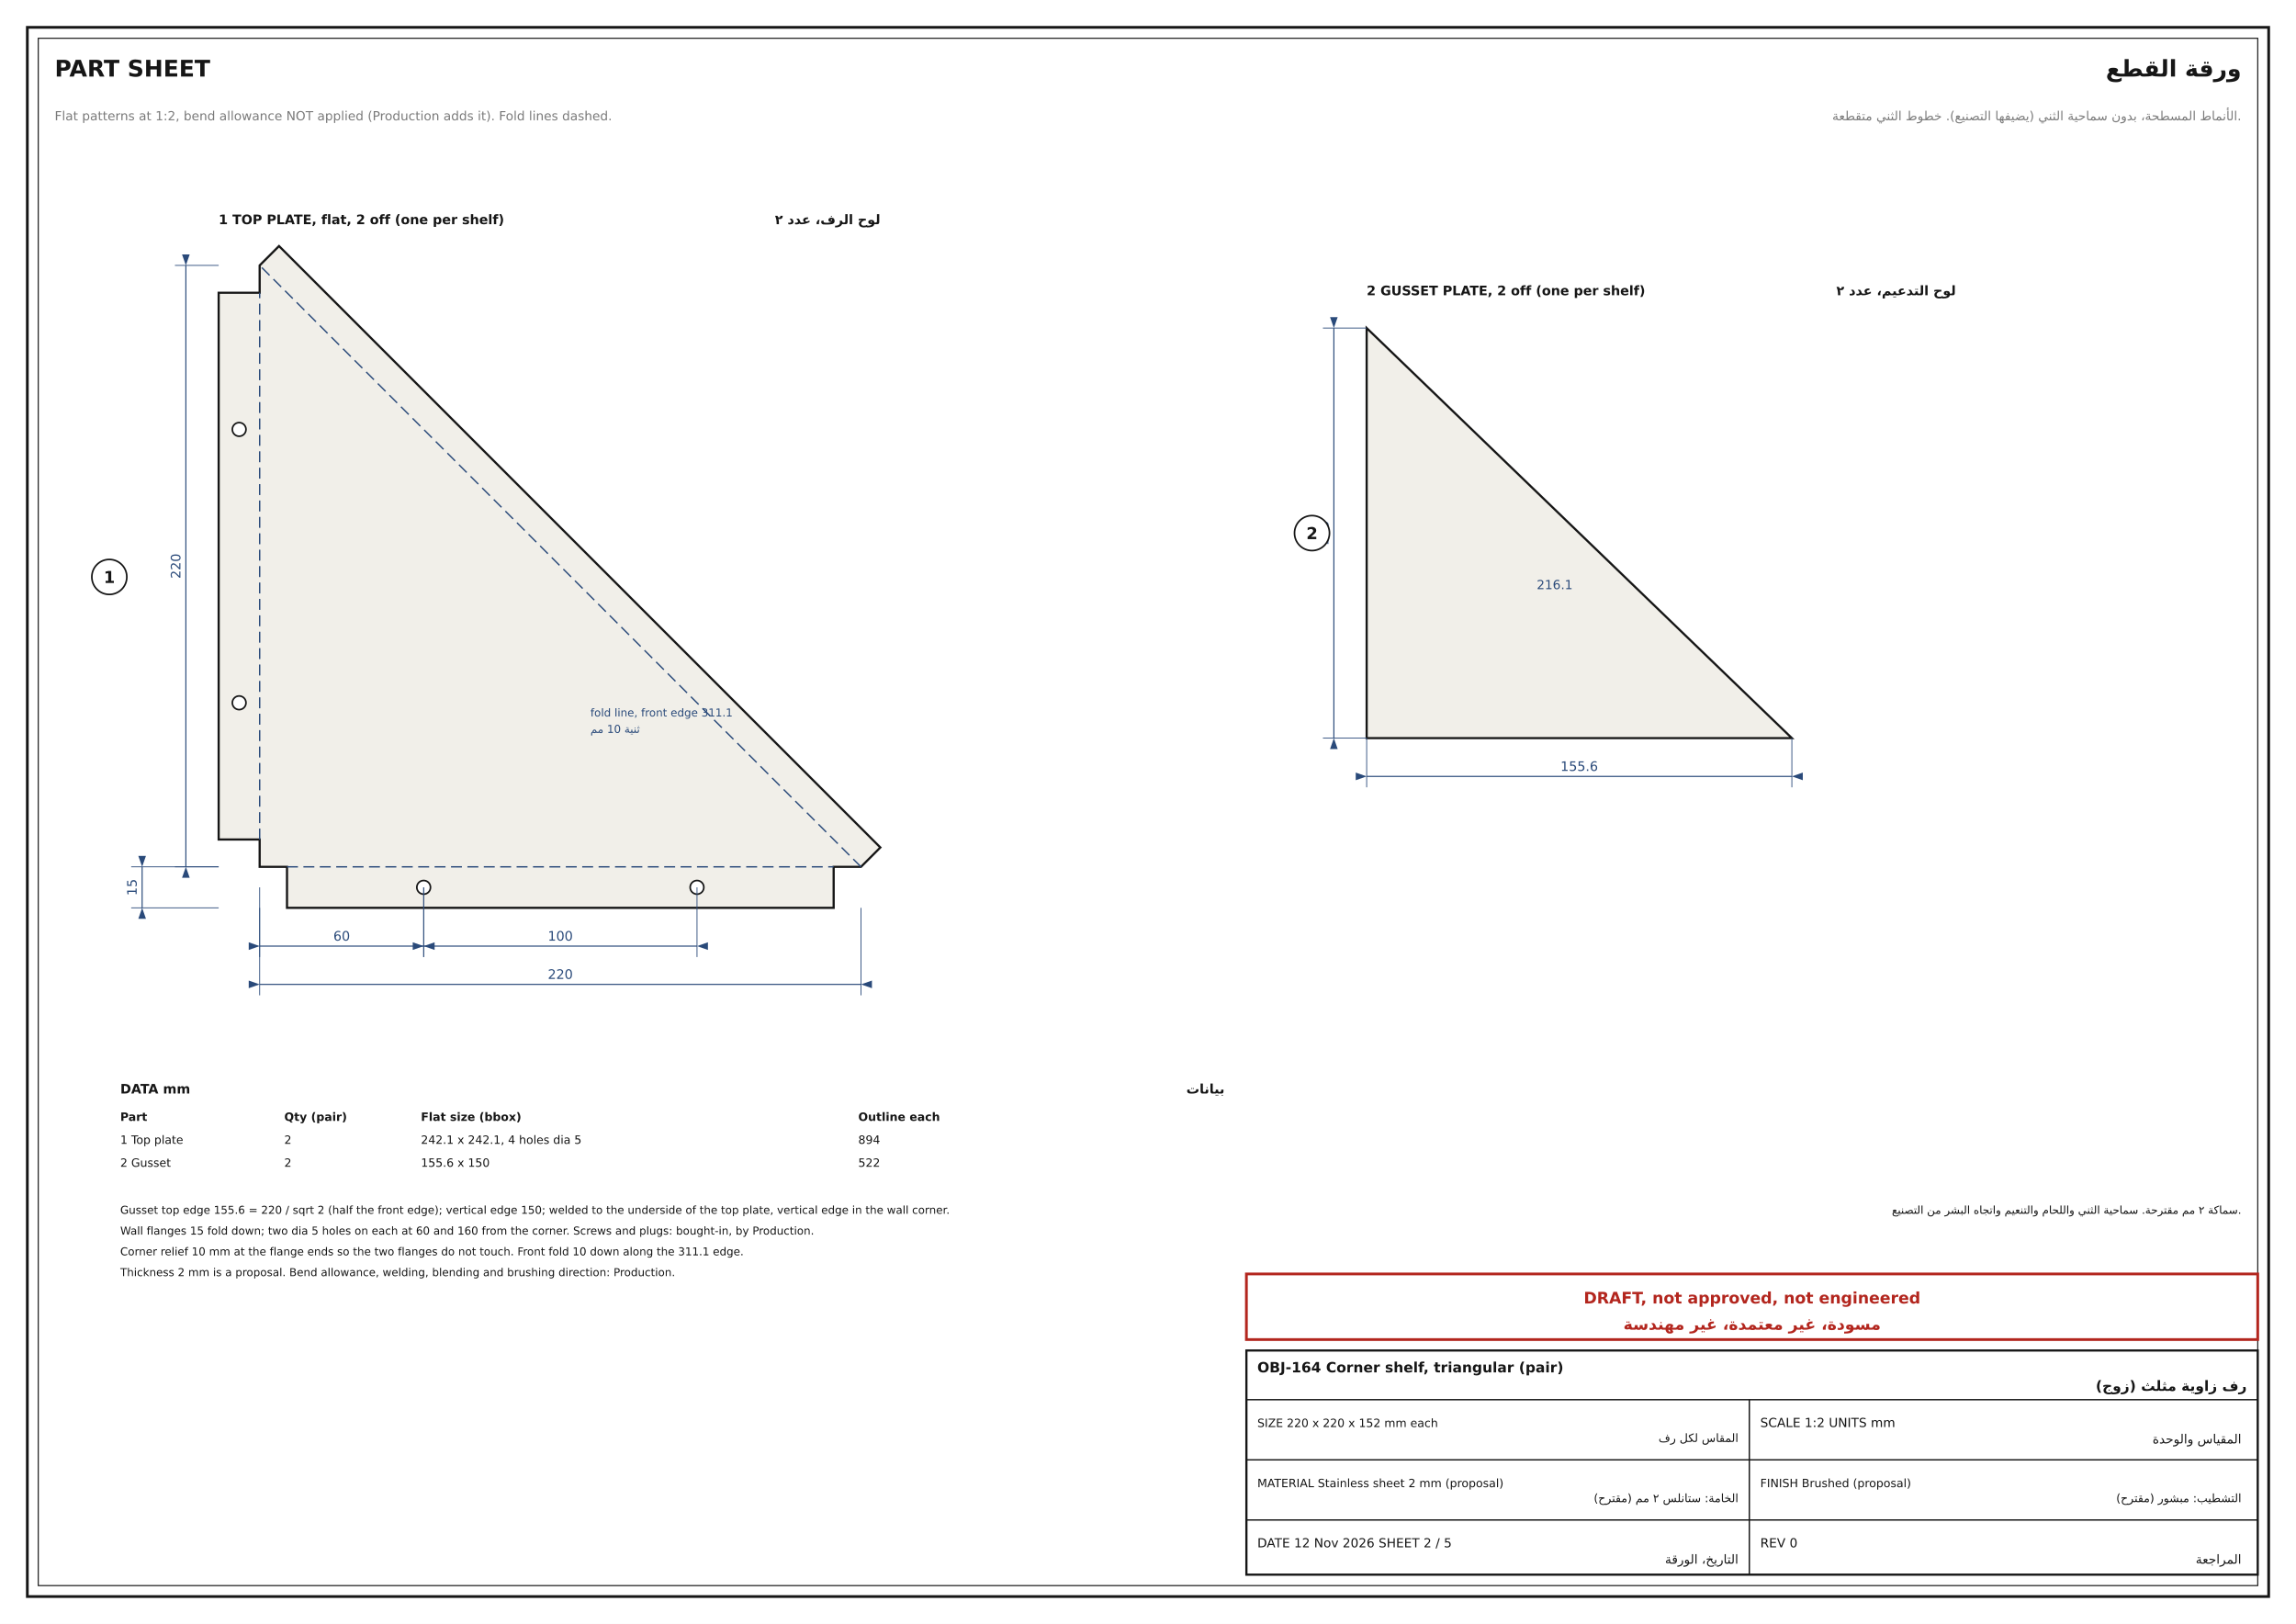
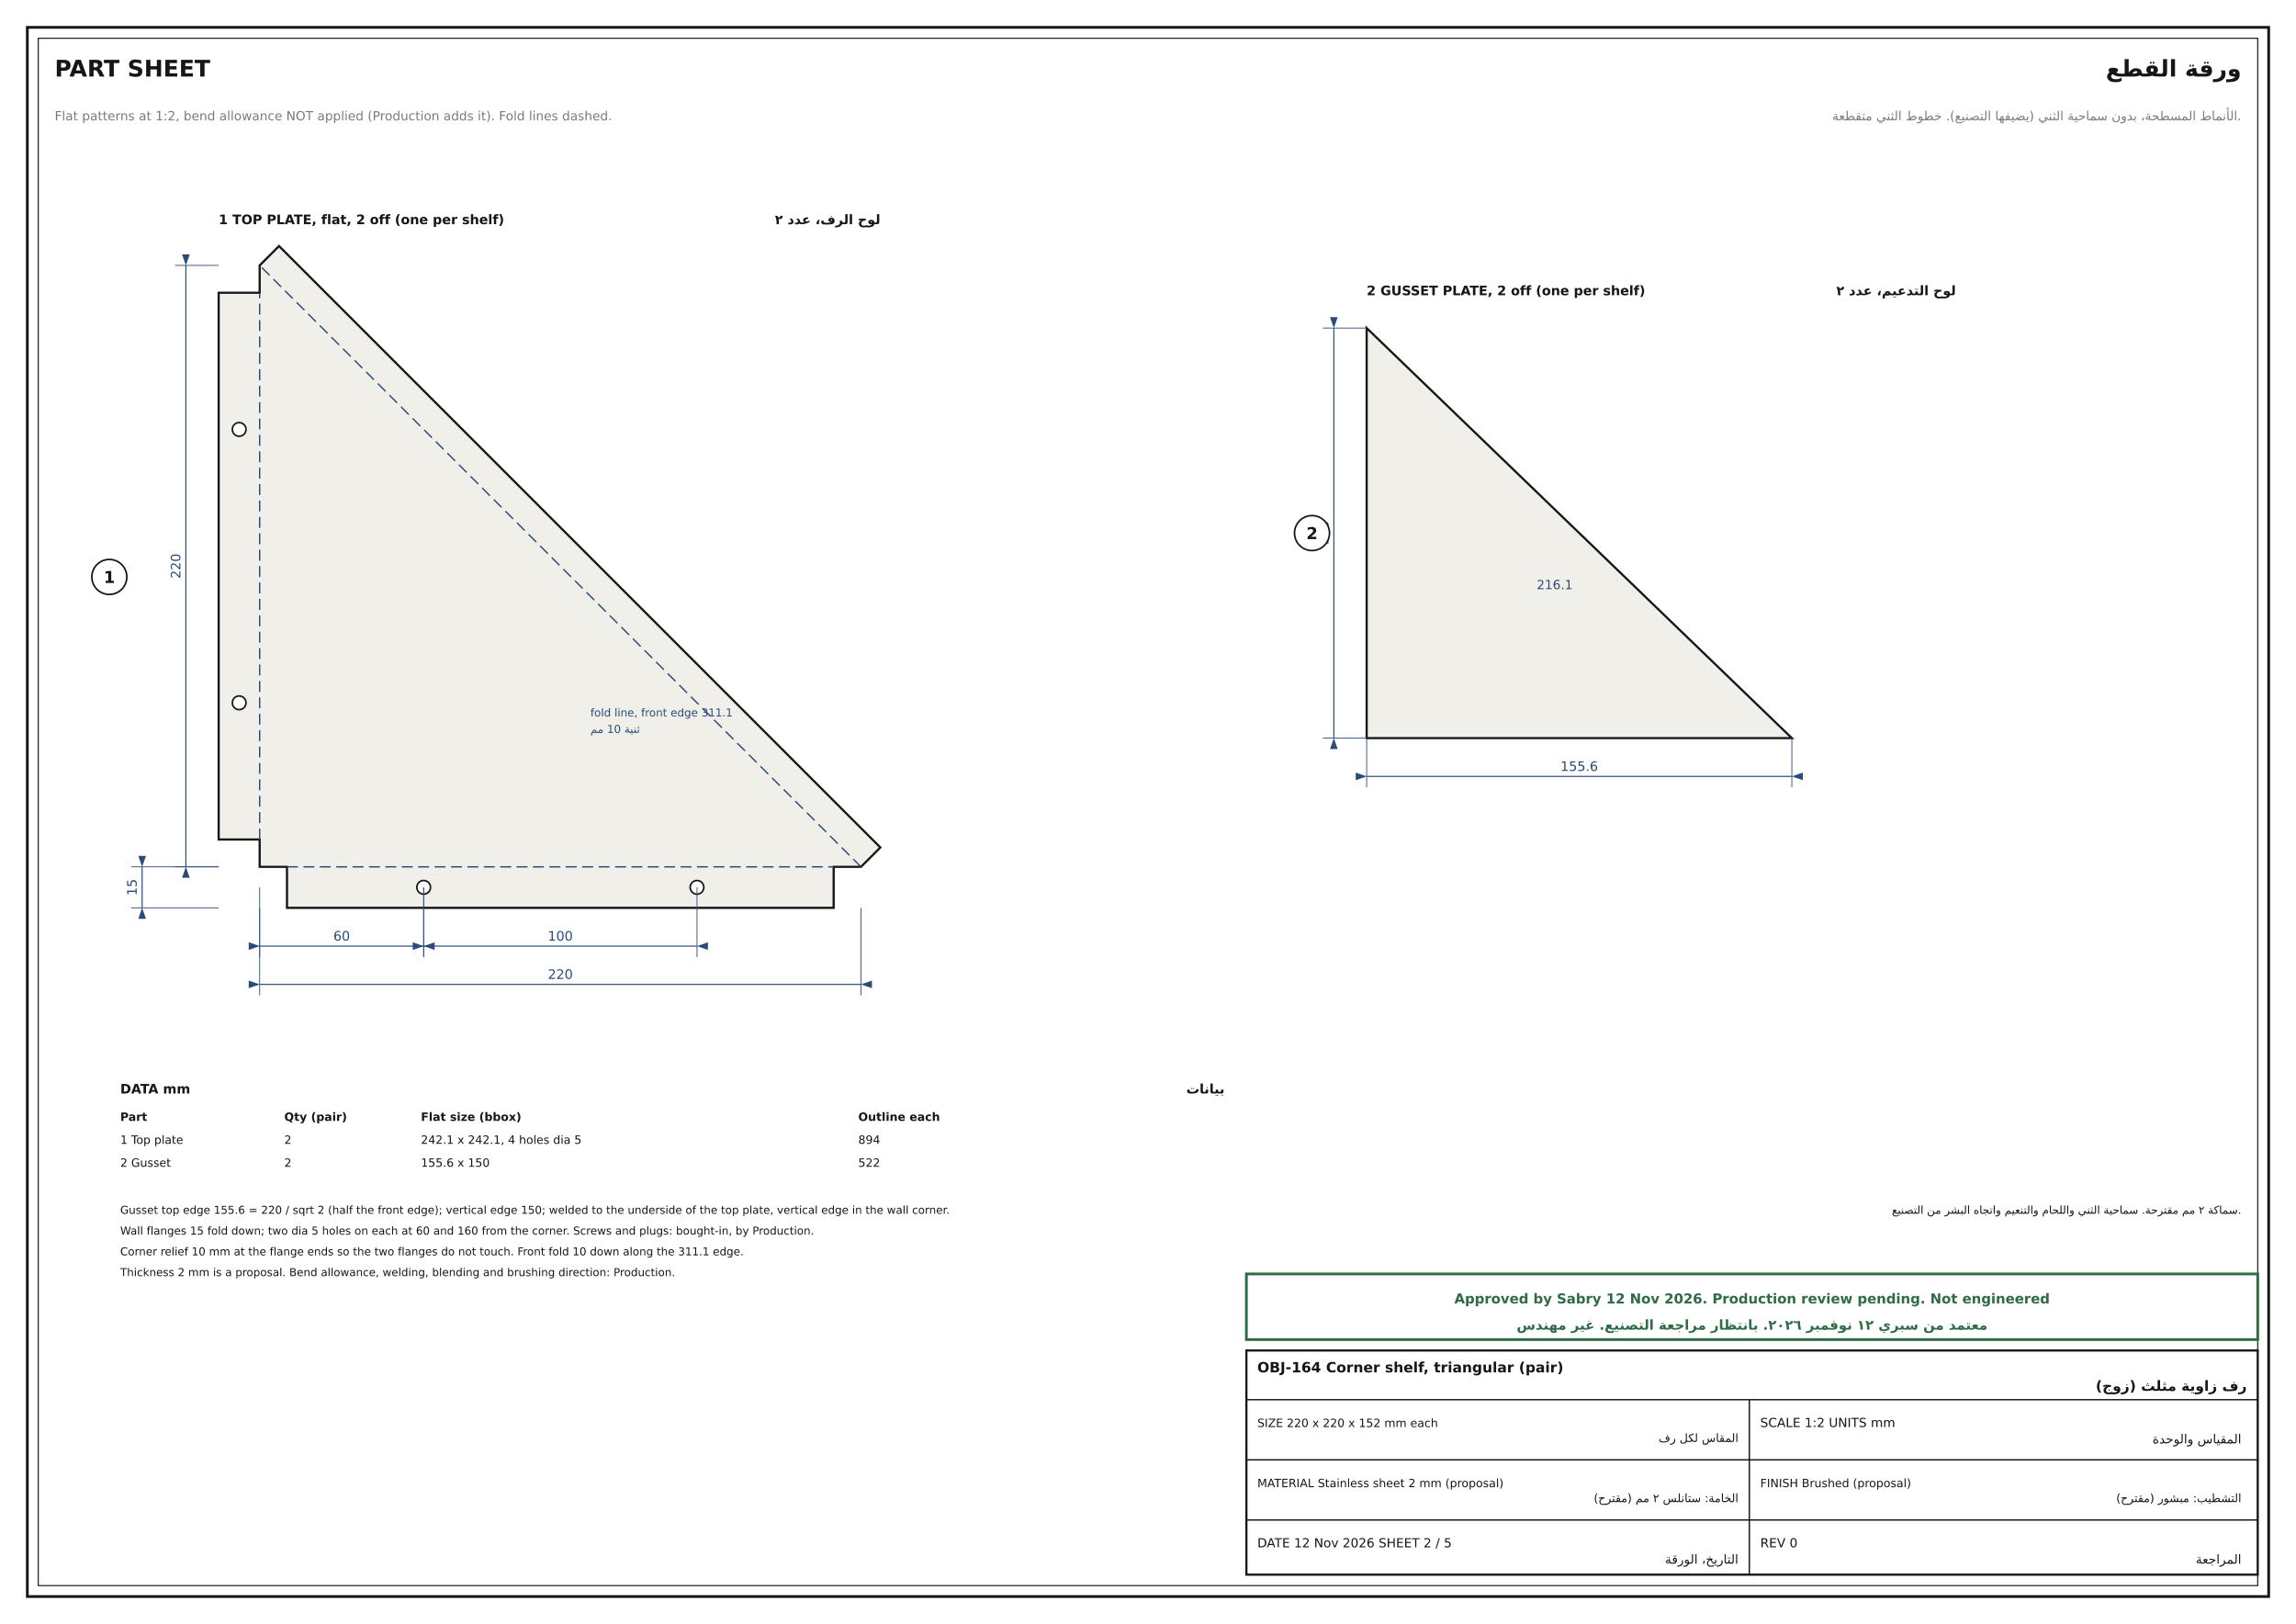
<svg xmlns="http://www.w3.org/2000/svg" viewBox="0 0 420 297" width="420mm" height="297mm">
  <rect width="420" height="297" fill="#fff" />
  <rect x="5.00" y="5.00" width="410.00" height="287.00" fill="none" stroke="#161616" stroke-width="0.5" />
  <rect x="7.00" y="7.00" width="406.00" height="283.00" fill="none" stroke="#161616" stroke-width="0.2" />
  <rect x="228.00" y="247.00" width="185.00" height="41.00" fill="#fff" stroke="#161616" stroke-width="0.4" />
  <line x1="228.00" y1="256.00" x2="413.00" y2="256.00" stroke="#161616" stroke-width="0.25" />
  <line x1="228.00" y1="267.00" x2="413.00" y2="267.00" stroke="#161616" stroke-width="0.25" />
  <line x1="228.00" y1="278.00" x2="413.00" y2="278.00" stroke="#161616" stroke-width="0.25" />
  <line x1="320.00" y1="256.00" x2="320.00" y2="288.00" stroke="#161616" stroke-width="0.25" />
  <text x="230.00" y="251.00" font-family="DejaVu Sans, Inter, Arial, sans-serif" font-size="2.6" font-weight="600" text-anchor="start" fill="#161616">OBJ-164   Corner shelf, triangular (pair)</text>
  <text x="411.00" y="254.38" font-family="DejaVu Sans, Inter, Arial, sans-serif" font-size="2.6" font-weight="600" text-anchor="end" fill="#161616">رف زاوية مثلث (زوج)</text>
  <text x="230.00" y="261.00" font-family="DejaVu Sans, Inter, Arial, sans-serif" font-size="2.1" font-weight="400" text-anchor="start" fill="#161616">SIZE  220 x 220 x 152 mm each</text>
  <text x="318.00" y="263.73" font-family="DejaVu Sans, Inter, Arial, sans-serif" font-size="2.1" font-weight="400" text-anchor="end" fill="#161616">المقاس لكل رف</text>
  <text x="322.00" y="261.00" font-family="DejaVu Sans, Inter, Arial, sans-serif" font-size="2.3" font-weight="400" text-anchor="start" fill="#161616">SCALE  1:2   UNITS  mm</text>
  <text x="410.00" y="263.99" font-family="DejaVu Sans, Inter, Arial, sans-serif" font-size="2.3" font-weight="400" text-anchor="end" fill="#161616">المقياس والوحدة</text>
  <text x="230.00" y="272.00" font-family="DejaVu Sans, Inter, Arial, sans-serif" font-size="2.1" font-weight="400" text-anchor="start" fill="#161616">MATERIAL  Stainless sheet 2 mm (proposal)</text>
  <text x="318.00" y="274.73" font-family="DejaVu Sans, Inter, Arial, sans-serif" font-size="2.1" font-weight="400" text-anchor="end" fill="#161616">الخامة: ستانلس ٢ مم (مقترح)</text>
  <text x="322.00" y="272.00" font-family="DejaVu Sans, Inter, Arial, sans-serif" font-size="2.1" font-weight="400" text-anchor="start" fill="#161616">FINISH  Brushed (proposal)</text>
  <text x="410.00" y="274.73" font-family="DejaVu Sans, Inter, Arial, sans-serif" font-size="2.1" font-weight="400" text-anchor="end" fill="#161616">التشطيب: مبشور (مقترح)</text>
  <text x="230.00" y="283.00" font-family="DejaVu Sans, Inter, Arial, sans-serif" font-size="2.3" font-weight="400" text-anchor="start" fill="#161616">DATE  12 Nov 2026      SHEET 2 / 5</text>
  <text x="318.00" y="285.99" font-family="DejaVu Sans, Inter, Arial, sans-serif" font-size="2.3" font-weight="400" text-anchor="end" fill="#161616">التاريخ، الورقة</text>
  <text x="322.00" y="283.00" font-family="DejaVu Sans, Inter, Arial, sans-serif" font-size="2.3" font-weight="400" text-anchor="start" fill="#161616">REV  0</text>
  <text x="410.00" y="285.99" font-family="DejaVu Sans, Inter, Arial, sans-serif" font-size="2.3" font-weight="400" text-anchor="end" fill="#161616">المراجعة</text>
-   <rect x="228.00" y="233.00" width="185.00" height="12.00" fill="#fff" stroke="#b3261e" stroke-width="0.5" />
-   <text x="320.50" y="238.40" font-family="DejaVu Sans, Inter, Arial, sans-serif" font-size="2.9" font-weight="700" text-anchor="middle" fill="#b3261e">DRAFT, not approved, not engineered</text>
-   <text x="320.50" y="243.20" font-family="DejaVu Sans, Inter, Arial, sans-serif" font-size="2.9" font-weight="700" text-anchor="middle" fill="#b3261e">مسودة، غير معتمدة، غير مهندسة</text>
+   <rect x="228.00" y="233.00" width="185.00" height="12.00" fill="#fff" stroke="#2f6b45" stroke-width="0.5" />
+   <text x="320.50" y="238.40" font-family="DejaVu Sans, Inter, Arial, sans-serif" font-size="2.5" font-weight="700" text-anchor="middle" fill="#2f6b45">Approved by Sabry 12 Nov 2026. Production review pending. Not engineered</text>
+   <text x="320.50" y="243.20" font-family="DejaVu Sans, Inter, Arial, sans-serif" font-size="2.5" font-weight="700" text-anchor="middle" fill="#2f6b45">معتمد من سبري ١٢ نوفمبر ٢٠٢٦. بانتظار مراجعة التصنيع. غير مهندس</text>
  <text x="10.00" y="14.00" font-family="DejaVu Sans, Inter, Arial, sans-serif" font-size="4.2" font-weight="700" text-anchor="start" fill="#161616">PART SHEET</text>
  <text x="410.00" y="14.00" font-family="DejaVu Sans, Inter, Arial, sans-serif" font-size="4.2" font-weight="700" text-anchor="end" fill="#161616">ورقة القطع</text>
  <text x="10.00" y="22.00" font-family="DejaVu Sans, Inter, Arial, sans-serif" font-size="2.3" font-weight="400" text-anchor="start" fill="#7a7a7a">Flat patterns at 1:2, bend allowance NOT applied (Production adds it). Fold lines dashed.</text>
  <text x="410.00" y="22.00" font-family="DejaVu Sans, Inter, Arial, sans-serif" font-size="2.3" font-weight="400" text-anchor="end" fill="#7a7a7a">الأنماط المسطحة، بدون سماحية الثني (يضيفها التصنيع). خطوط الثني متقطعة.</text>
  <polygon points="52.50,158.54 52.50,166.04 152.50,166.04 152.50,158.54 157.50,158.54 161.04,155.00 51.04,45.00 47.50,48.54 47.50,53.54 40.00,53.54 40.00,153.54 47.50,153.54 47.50,158.54" fill="#f1efe9" stroke="#161616" stroke-width="0.4" />
  <circle cx="77.50" cy="162.29" r="1.25" fill="#fff" stroke="#161616" stroke-width=".3" />
  <circle cx="127.50" cy="162.29" r="1.25" fill="#fff" stroke="#161616" stroke-width=".3" />
  <circle cx="43.75" cy="128.54" r="1.25" fill="#fff" stroke="#161616" stroke-width=".3" />
  <circle cx="43.75" cy="78.54" r="1.25" fill="#fff" stroke="#161616" stroke-width=".3" />
  <line x1="52.50" y1="158.54" x2="152.50" y2="158.54" stroke="#2a4a7a" stroke-width="0.25" stroke-dasharray="2 1" />
  <line x1="47.50" y1="153.54" x2="47.50" y2="53.54" stroke="#2a4a7a" stroke-width="0.25" stroke-dasharray="2 1" />
  <line x1="157.50" y1="158.54" x2="47.50" y2="48.54" stroke="#2a4a7a" stroke-width="0.25" stroke-dasharray="2 1" />
  <line x1="47.50" y1="180.04" x2="157.50" y2="180.04" stroke="#2a4a7a" stroke-width="0.2" />
  <polygon points="47.50,180.04 45.50,179.34 45.50,180.74" fill="#2a4a7a" />
  <polygon points="157.50,180.04 159.50,180.74 159.50,179.34" fill="#2a4a7a" />
  <line x1="47.50" y1="166.04" x2="47.50" y2="182.04" stroke="#2a4a7a" stroke-width="0.15" />
  <line x1="157.50" y1="166.04" x2="157.50" y2="182.04" stroke="#2a4a7a" stroke-width="0.15" />
  <text x="102.50" y="179.04" font-family="DejaVu Sans, Inter, Arial, sans-serif" font-size="2.4" font-weight="500" text-anchor="middle" fill="#2a4a7a">220</text>
  <line x1="34.00" y1="48.54" x2="34.00" y2="158.54" stroke="#2a4a7a" stroke-width="0.2" />
  <polygon points="34.00,48.54 34.70,46.54 33.30,46.54" fill="#2a4a7a" />
  <polygon points="34.00,158.54 33.30,160.54 34.70,160.54" fill="#2a4a7a" />
  <line x1="40.00" y1="48.54" x2="32.00" y2="48.54" stroke="#2a4a7a" stroke-width="0.15" />
  <line x1="40.00" y1="158.54" x2="32.00" y2="158.54" stroke="#2a4a7a" stroke-width="0.15" />
  <text transform="translate(33.00 103.54) rotate(-90)" font-family="DejaVu Sans, Inter, Arial, sans-serif" font-size="2.4" font-weight="500" text-anchor="middle" fill="#2a4a7a">220</text>
  <line x1="77.50" y1="173.04" x2="127.50" y2="173.04" stroke="#2a4a7a" stroke-width="0.2" />
  <polygon points="77.50,173.04 75.50,172.34 75.50,173.74" fill="#2a4a7a" />
  <polygon points="127.50,173.04 129.50,173.74 129.50,172.34" fill="#2a4a7a" />
  <line x1="77.50" y1="162.29" x2="77.50" y2="175.04" stroke="#2a4a7a" stroke-width="0.15" />
  <line x1="127.50" y1="162.29" x2="127.50" y2="175.04" stroke="#2a4a7a" stroke-width="0.15" />
  <text x="102.50" y="172.04" font-family="DejaVu Sans, Inter, Arial, sans-serif" font-size="2.4" font-weight="500" text-anchor="middle" fill="#2a4a7a">100</text>
  <line x1="47.50" y1="173.04" x2="77.50" y2="173.04" stroke="#2a4a7a" stroke-width="0.2" />
  <polygon points="47.50,173.04 45.50,172.34 45.50,173.74" fill="#2a4a7a" />
  <polygon points="77.50,173.04 79.50,173.74 79.50,172.34" fill="#2a4a7a" />
  <line x1="47.50" y1="162.29" x2="47.50" y2="175.04" stroke="#2a4a7a" stroke-width="0.15" />
  <line x1="77.50" y1="162.29" x2="77.50" y2="175.04" stroke="#2a4a7a" stroke-width="0.15" />
  <text x="62.50" y="172.04" font-family="DejaVu Sans, Inter, Arial, sans-serif" font-size="2.4" font-weight="500" text-anchor="middle" fill="#2a4a7a">60</text>
  <line x1="26.00" y1="158.54" x2="26.00" y2="166.04" stroke="#2a4a7a" stroke-width="0.2" />
  <polygon points="26.00,158.54 26.70,156.54 25.30,156.54" fill="#2a4a7a" />
  <polygon points="26.00,166.04 25.30,168.04 26.70,168.04" fill="#2a4a7a" />
  <line x1="40.00" y1="158.54" x2="24.00" y2="158.54" stroke="#2a4a7a" stroke-width="0.15" />
  <line x1="40.00" y1="166.04" x2="24.00" y2="166.04" stroke="#2a4a7a" stroke-width="0.15" />
  <text transform="translate(25.00 162.29) rotate(-90)" font-family="DejaVu Sans, Inter, Arial, sans-serif" font-size="2.4" font-weight="500" text-anchor="middle" fill="#2a4a7a">15</text>
  <text x="108.00" y="131.04" font-family="DejaVu Sans, Inter, Arial, sans-serif" font-size="2.0" font-weight="400" text-anchor="start" fill="#2a4a7a">fold line, front edge 311.1</text>
  <text x="108.00" y="134.04" font-family="DejaVu Sans, Inter, Arial, sans-serif" font-size="2.0" font-weight="400" text-anchor="start" fill="#2a4a7a">ثنية 10 مم</text>
  <text x="40.00" y="41.00" font-family="DejaVu Sans, Inter, Arial, sans-serif" font-size="2.4" font-weight="600" text-anchor="start" fill="#161616">1  TOP PLATE, flat, 2 off (one per shelf)</text>
  <text x="161.04" y="41.00" font-family="DejaVu Sans, Inter, Arial, sans-serif" font-size="2.4" font-weight="600" text-anchor="end" fill="#161616">لوح الرف، عدد ٢</text>
  <circle cx="20.00" cy="105.52" r="3.2" fill="#fff" stroke="#161616" stroke-width=".3" />
  <text x="20.00" y="106.62" font-family="DejaVu Sans, Inter, Arial, sans-serif" font-size="3" font-weight="600" text-anchor="middle" fill="#161616">1</text>
  <polygon points="250.00,135.00 327.78,135.00 250.00,60.00" fill="#f1efe9" stroke="#161616" stroke-width="0.4" />
  <line x1="250.00" y1="142.00" x2="327.78" y2="142.00" stroke="#2a4a7a" stroke-width="0.2" />
  <polygon points="250.00,142.00 248.00,141.30 248.00,142.70" fill="#2a4a7a" />
  <polygon points="327.78,142.00 329.78,142.70 329.78,141.30" fill="#2a4a7a" />
  <line x1="250.00" y1="135.00" x2="250.00" y2="144.00" stroke="#2a4a7a" stroke-width="0.15" />
  <line x1="327.78" y1="135.00" x2="327.78" y2="144.00" stroke="#2a4a7a" stroke-width="0.15" />
  <text x="288.89" y="141.00" font-family="DejaVu Sans, Inter, Arial, sans-serif" font-size="2.4" font-weight="500" text-anchor="middle" fill="#2a4a7a">155.6</text>
  <line x1="244.00" y1="60.00" x2="244.00" y2="135.00" stroke="#2a4a7a" stroke-width="0.2" />
  <polygon points="244.00,60.00 244.70,58.00 243.30,58.00" fill="#2a4a7a" />
  <polygon points="244.00,135.00 243.30,137.00 244.70,137.00" fill="#2a4a7a" />
  <line x1="250.00" y1="60.00" x2="242.00" y2="60.00" stroke="#2a4a7a" stroke-width="0.15" />
  <line x1="250.00" y1="135.00" x2="242.00" y2="135.00" stroke="#2a4a7a" stroke-width="0.15" />
  <text transform="translate(243.00 97.50) rotate(-90)" font-family="DejaVu Sans, Inter, Arial, sans-serif" font-size="2.4" font-weight="500" text-anchor="middle" fill="#2a4a7a">150</text>
  <text x="281.11" y="107.75" font-family="DejaVu Sans, Inter, Arial, sans-serif" font-size="2.3" font-weight="500" text-anchor="start" fill="#2a4a7a">216.1</text>
  <text x="250.00" y="54.00" font-family="DejaVu Sans, Inter, Arial, sans-serif" font-size="2.4" font-weight="600" text-anchor="start" fill="#161616">2  GUSSET PLATE, 2 off (one per shelf)</text>
  <text x="357.78" y="54.00" font-family="DejaVu Sans, Inter, Arial, sans-serif" font-size="2.4" font-weight="600" text-anchor="end" fill="#161616">لوح التدعيم، عدد ٢</text>
  <circle cx="240.00" cy="97.50" r="3.2" fill="#fff" stroke="#161616" stroke-width=".3" />
  <text x="240.00" y="98.60" font-family="DejaVu Sans, Inter, Arial, sans-serif" font-size="3" font-weight="600" text-anchor="middle" fill="#161616">2</text>
  <text x="22.00" y="200.00" font-family="DejaVu Sans, Inter, Arial, sans-serif" font-size="2.4" font-weight="600" text-anchor="start" fill="#161616">DATA  mm</text>
  <text x="224.00" y="200.00" font-family="DejaVu Sans, Inter, Arial, sans-serif" font-size="2.4" font-weight="600" text-anchor="end" fill="#161616">بيانات</text>
  <text x="22.00" y="205.00" font-family="DejaVu Sans, Inter, Arial, sans-serif" font-size="2.1" font-weight="600" text-anchor="start" fill="#161616">Part</text>
  <text x="52.00" y="205.00" font-family="DejaVu Sans, Inter, Arial, sans-serif" font-size="2.1" font-weight="600" text-anchor="start" fill="#161616">Qty (pair)</text>
  <text x="77.00" y="205.00" font-family="DejaVu Sans, Inter, Arial, sans-serif" font-size="2.1" font-weight="600" text-anchor="start" fill="#161616">Flat size (bbox)</text>
  <text x="157.00" y="205.00" font-family="DejaVu Sans, Inter, Arial, sans-serif" font-size="2.1" font-weight="600" text-anchor="start" fill="#161616">Outline each</text>
  <text x="22.00" y="209.20" font-family="DejaVu Sans, Inter, Arial, sans-serif" font-size="2.1" font-weight="400" text-anchor="start" fill="#161616">1 Top plate</text>
  <text x="52.00" y="209.20" font-family="DejaVu Sans, Inter, Arial, sans-serif" font-size="2.1" font-weight="400" text-anchor="start" fill="#161616">2</text>
  <text x="77.00" y="209.20" font-family="DejaVu Sans, Inter, Arial, sans-serif" font-size="2.1" font-weight="400" text-anchor="start" fill="#161616">242.1 x 242.1, 4 holes dia 5</text>
  <text x="157.00" y="209.20" font-family="DejaVu Sans, Inter, Arial, sans-serif" font-size="2.1" font-weight="400" text-anchor="start" fill="#161616">894</text>
  <text x="22.00" y="213.40" font-family="DejaVu Sans, Inter, Arial, sans-serif" font-size="2.1" font-weight="400" text-anchor="start" fill="#161616">2 Gusset</text>
  <text x="52.00" y="213.40" font-family="DejaVu Sans, Inter, Arial, sans-serif" font-size="2.1" font-weight="400" text-anchor="start" fill="#161616">2</text>
  <text x="77.00" y="213.40" font-family="DejaVu Sans, Inter, Arial, sans-serif" font-size="2.1" font-weight="400" text-anchor="start" fill="#161616">155.6 x 150</text>
  <text x="157.00" y="213.40" font-family="DejaVu Sans, Inter, Arial, sans-serif" font-size="2.1" font-weight="400" text-anchor="start" fill="#161616">522</text>
  <text x="22.00" y="222.00" font-family="DejaVu Sans, Inter, Arial, sans-serif" font-size="2.0" font-weight="400" text-anchor="start" fill="#161616">Gusset top edge 155.6 = 220 / sqrt 2 (half the front edge); vertical edge 150; welded to the underside of the top plate, vertical edge in the wall corner.</text>
  <text x="22.00" y="225.80" font-family="DejaVu Sans, Inter, Arial, sans-serif" font-size="2.0" font-weight="400" text-anchor="start" fill="#161616">Wall flanges 15 fold down; two dia 5 holes on each at 60 and 160 from the corner. Screws and plugs: bought-in, by Production.</text>
  <text x="22.00" y="229.60" font-family="DejaVu Sans, Inter, Arial, sans-serif" font-size="2.0" font-weight="400" text-anchor="start" fill="#161616">Corner relief 10 mm at the flange ends so the two flanges do not touch. Front fold 10 down along the 311.1 edge.</text>
  <text x="22.00" y="233.40" font-family="DejaVu Sans, Inter, Arial, sans-serif" font-size="2.0" font-weight="400" text-anchor="start" fill="#161616">Thickness 2 mm is a proposal. Bend allowance, welding, blending and brushing direction: Production.</text>
  <text x="410.00" y="222.00" font-family="DejaVu Sans, Inter, Arial, sans-serif" font-size="2.0" font-weight="400" text-anchor="end" fill="#161616">سماكة ٢ مم مقترحة. سماحية الثني واللحام والتنعيم واتجاه البشر من التصنيع.</text>
</svg>
